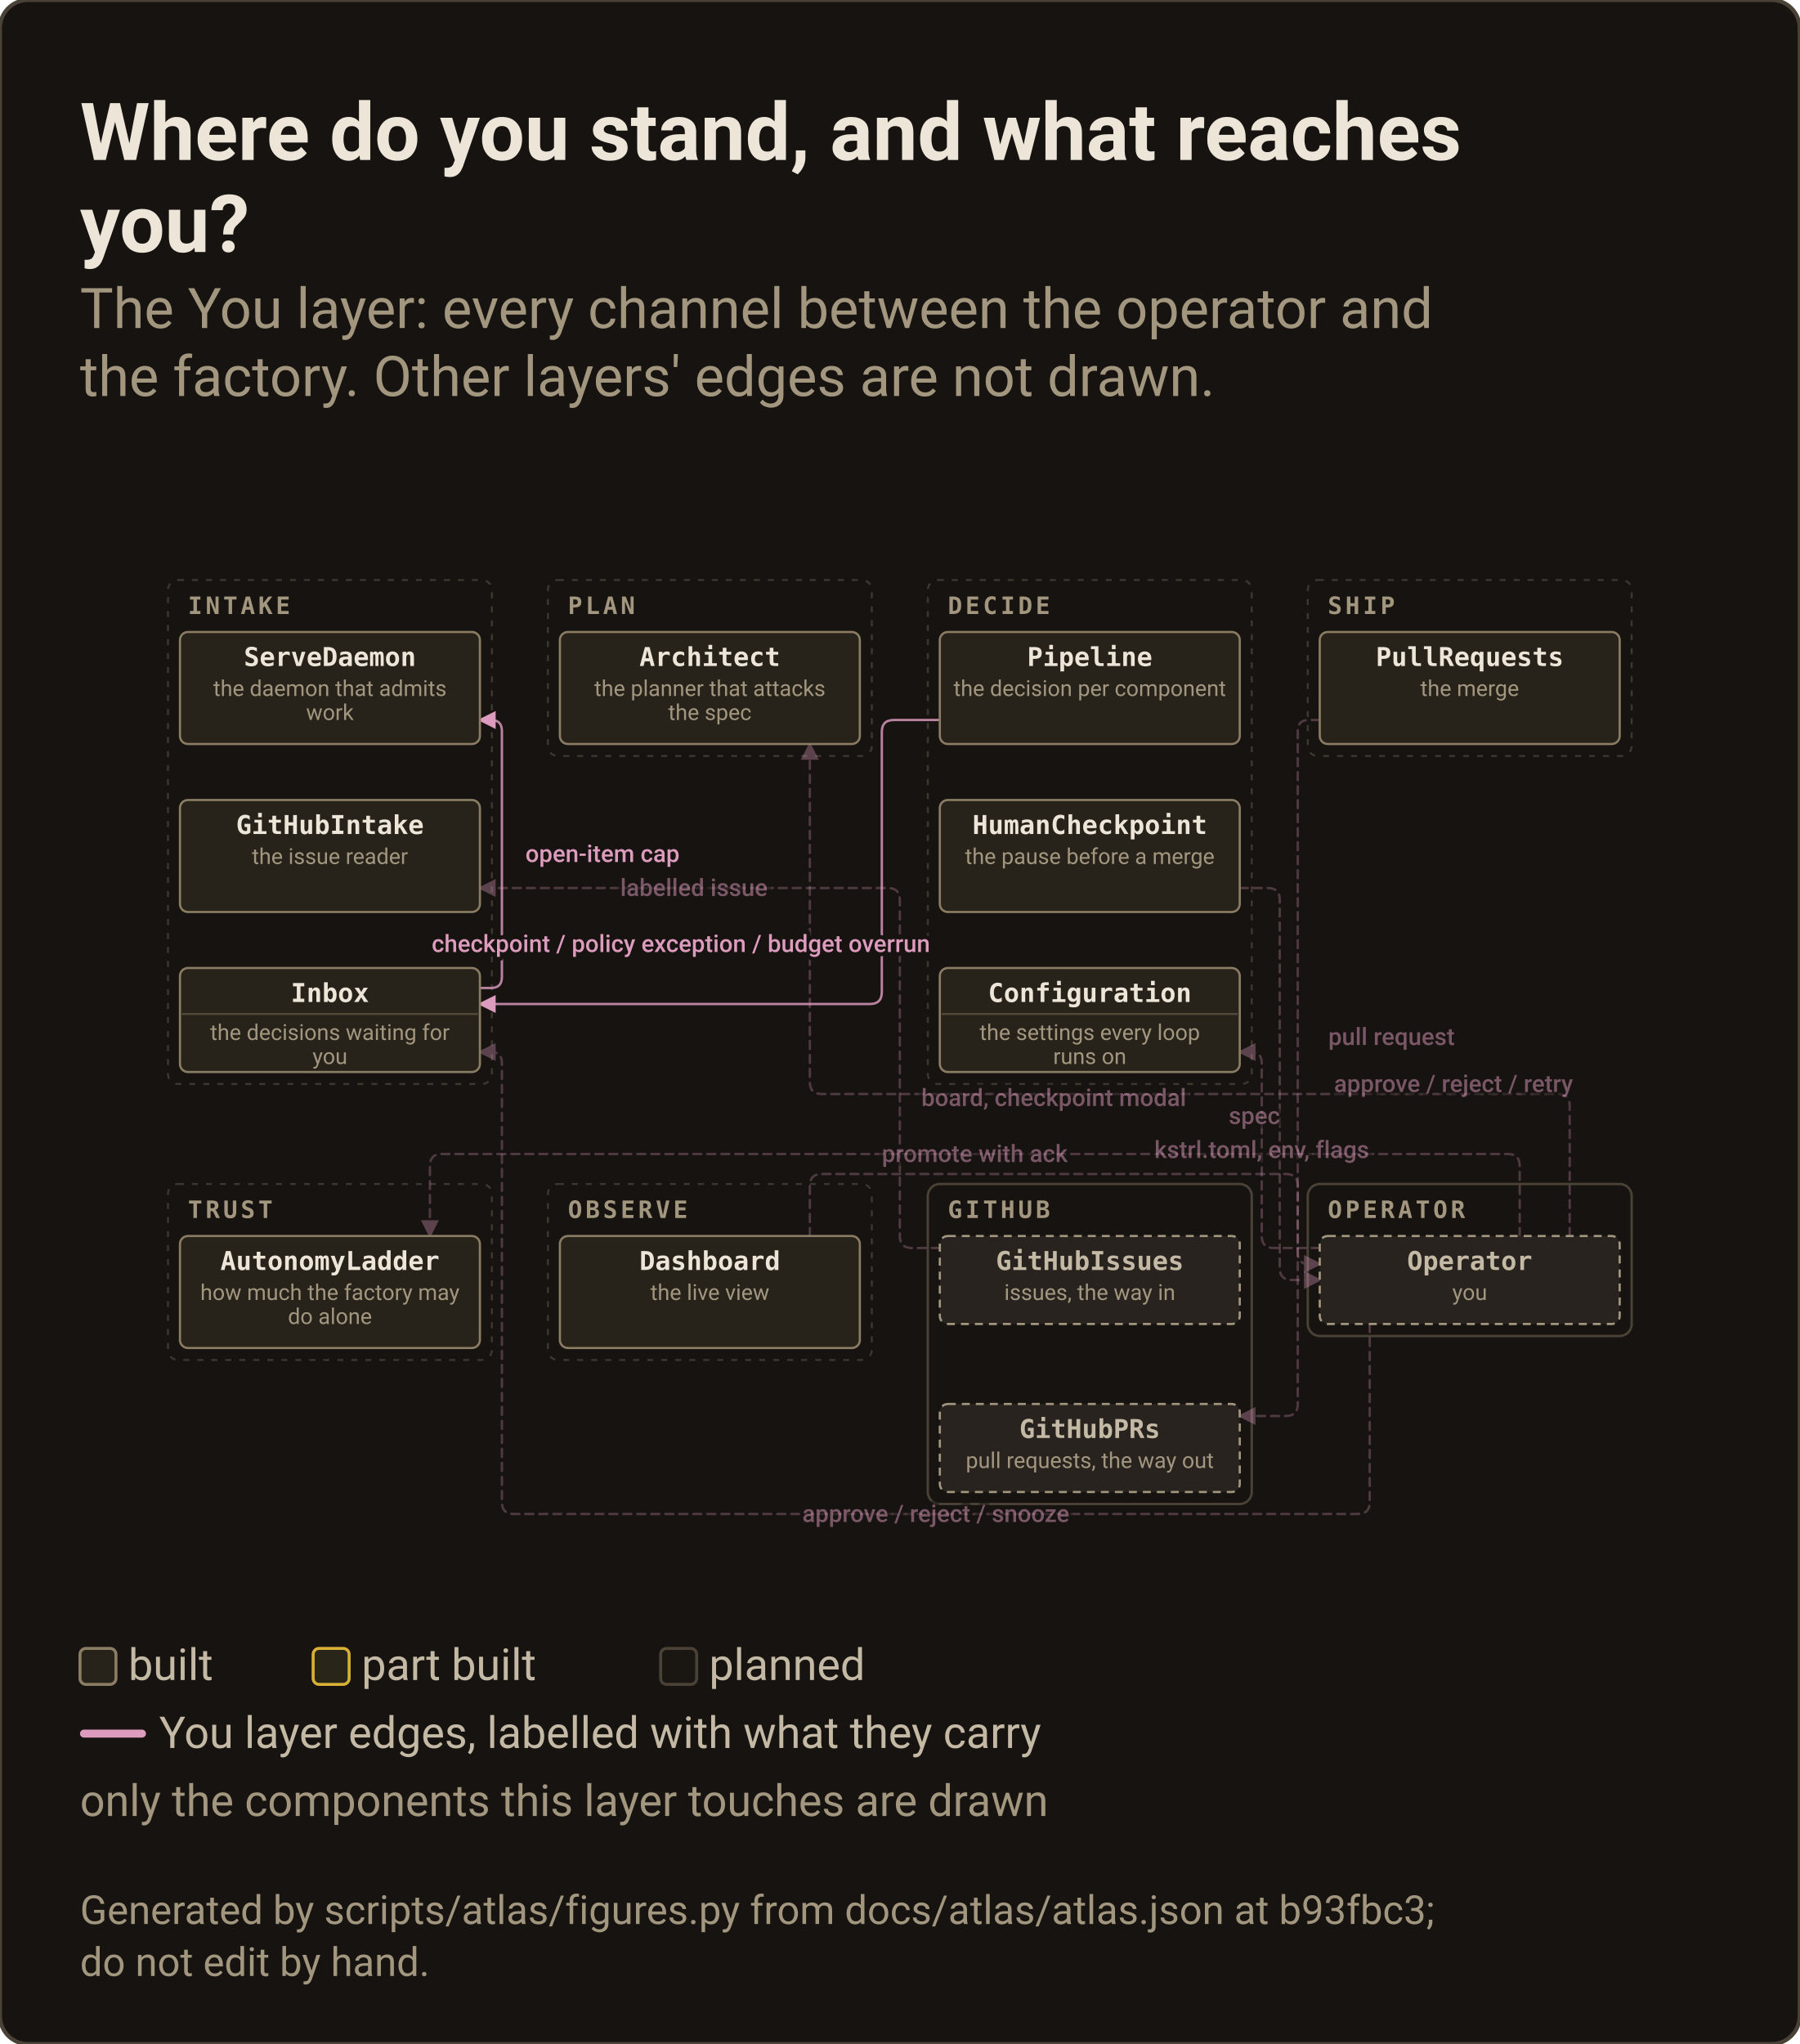
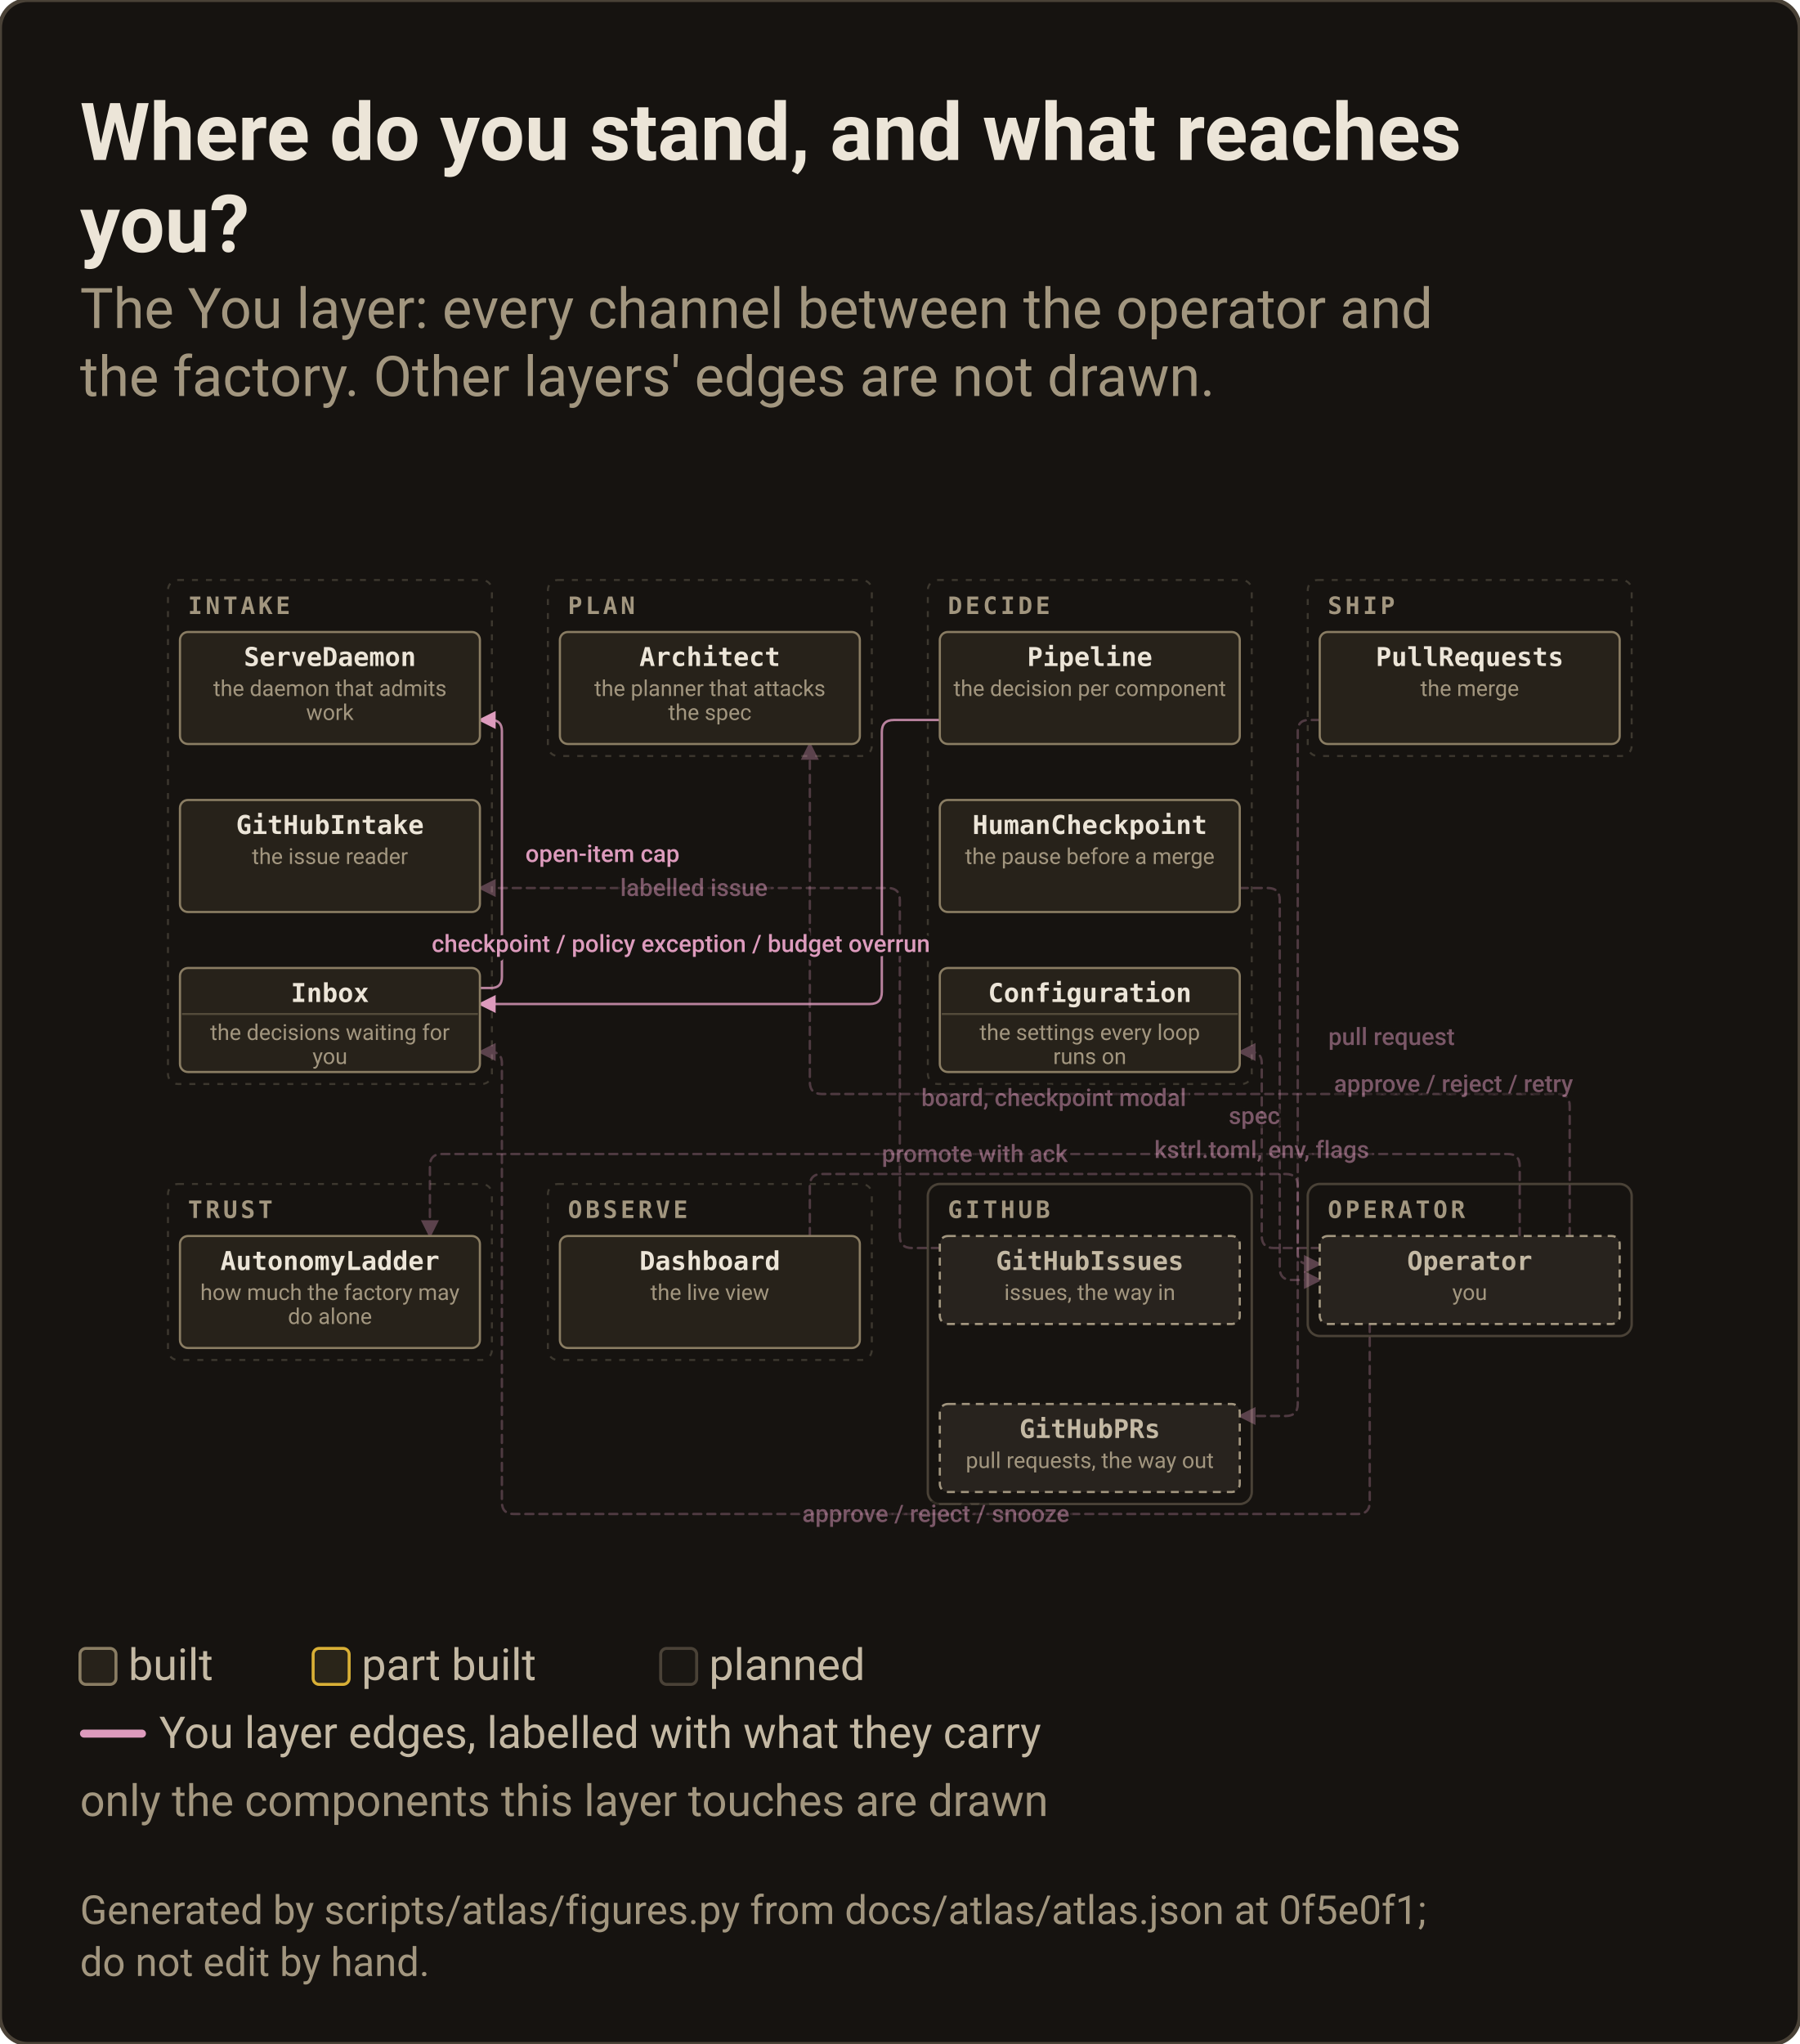
<svg xmlns="http://www.w3.org/2000/svg" width="900" height="1022" viewBox="0 0 900 1022" role="img" aria-label="You layer of the kstrl system map">
  <rect x="0" y="0" width="900" height="1022" rx="14" fill="#161310" stroke="#4A4237" stroke-width="2" />
  <text x="40.0" y="80.0" class="c0">Where do you stand, and what reaches</text>
  <text x="40.0" y="126.0" class="c0">you?</text>
  <text x="40.0" y="164.0" class="c1">The You layer: every channel between the operator and</text>
  <text x="40.0" y="198.0" class="c1">the factory. Other layers' edges are not drawn.</text>
  <svg id="map" x="76.0" y="216.0" width="748" height="586" viewBox="0 0 748 586" overflow="visible">
    <defs>
      <marker id="map-m-work" viewBox="0 0 8 8" refX="7" refY="4" markerUnits="userSpaceOnUse" markerWidth="9" markerHeight="9" orient="auto-start-reverse">
        <path d="M0,0 L8,4 L0,8 z" fill="#D9CDB2" />
      </marker>
      <marker id="map-m-measure" viewBox="0 0 8 8" refX="7" refY="4" markerUnits="userSpaceOnUse" markerWidth="9" markerHeight="9" orient="auto-start-reverse">
        <path d="M0,0 L8,4 L0,8 z" fill="#82A7BA" />
      </marker>
      <marker id="map-m-feedback" viewBox="0 0 8 8" refX="7" refY="4" markerUnits="userSpaceOnUse" markerWidth="9" markerHeight="9" orient="auto-start-reverse">
        <path d="M0,0 L8,4 L0,8 z" fill="#E39A86" />
      </marker>
      <marker id="map-m-operator" viewBox="0 0 8 8" refX="7" refY="4" markerUnits="userSpaceOnUse" markerWidth="9" markerHeight="9" orient="auto-start-reverse">
        <path d="M0,0 L8,4 L0,8 z" fill="#DD9BBD" />
      </marker>
      <marker id="map-m-trust" viewBox="0 0 8 8" refX="7" refY="4" markerUnits="userSpaceOnUse" markerWidth="9" markerHeight="9" orient="auto-start-reverse">
        <path d="M0,0 L8,4 L0,8 z" fill="#B48EC9" />
      </marker>
      <marker id="map-m-learn" viewBox="0 0 8 8" refX="7" refY="4" markerUnits="userSpaceOnUse" markerWidth="9" markerHeight="9" orient="auto-start-reverse">
        <path d="M0,0 L8,4 L0,8 z" fill="#86C9A9" />
      </marker>
      <marker id="map-m-record" viewBox="0 0 8 8" refX="7" refY="4" markerUnits="userSpaceOnUse" markerWidth="9" markerHeight="9" orient="auto-start-reverse">
        <path d="M0,0 L8,4 L0,8 z" fill="#B7C27C" />
      </marker>
      <marker id="map-m-change" viewBox="0 0 8 8" refX="7" refY="4" markerUnits="userSpaceOnUse" markerWidth="9" markerHeight="9" orient="auto-start-reverse">
        <path d="M0,0 L8,4 L0,8 z" fill="#E26D5A" />
      </marker>
      <marker id="map-m-reach" viewBox="0 0 8 8" refX="7" refY="4" markerUnits="userSpaceOnUse" markerWidth="9" markerHeight="9" orient="auto-start-reverse">
        <path d="M0,0 L8,4 L0,8 z" fill="#E5A84F" />
      </marker>
    </defs>
    <style>#map .node.quiet{opacity:.42}#map .node.planned{opacity:.5}#map .node.planned.quiet{opacity:.3}#map .node.meas .node__box{stroke:#82A7BA;stroke-width:2.2}#map .node.acts .node__box{stroke:#E5A84F;stroke-width:2.4}#map .node__ring{display:none;fill:none;stroke:#82A7BA;stroke-width:1.6}#map .node.meas .node__ring{display:inline}#map .flow.planned{opacity:.35}#map .flowlbl.planned{opacity:.5}#map .flow.off,#map .flowlbl.off{display:none}#map .flow.hot{opacity:1;stroke-opacity:1;stroke-width:2.6}#map .flowlbl.hot{opacity:1}</style>
    <rect x="8.0" y="74.0" width="162.0" height="252.0" rx="5" fill="none" stroke="#A2967F" stroke-opacity=".28" stroke-width="1" stroke-dasharray="3 4" />
    <text x="18.0" y="91.0" class="t1">INTAKE</text>
    <rect x="198.0" y="74.0" width="162.0" height="88.0" rx="5" fill="none" stroke="#A2967F" stroke-opacity=".28" stroke-width="1" stroke-dasharray="3 4" />
    <text x="208.0" y="91.0" class="t1">PLAN</text>
    <rect x="388.0" y="74.0" width="162.0" height="252.0" rx="5" fill="none" stroke="#A2967F" stroke-opacity=".28" stroke-width="1" stroke-dasharray="3 4" />
    <text x="398.0" y="91.0" class="t1">DECIDE</text>
    <rect x="578.0" y="74.0" width="162.0" height="88.0" rx="5" fill="none" stroke="#A2967F" stroke-opacity=".28" stroke-width="1" stroke-dasharray="3 4" />
    <text x="588.0" y="91.0" class="t1">SHIP</text>
    <rect x="8.0" y="376.0" width="162.0" height="88.0" rx="5" fill="none" stroke="#A2967F" stroke-opacity=".28" stroke-width="1" stroke-dasharray="3 4" />
    <text x="18.0" y="393.0" class="t1">TRUST</text>
    <rect x="198.0" y="376.0" width="162.0" height="88.0" rx="5" fill="none" stroke="#A2967F" stroke-opacity=".28" stroke-width="1" stroke-dasharray="3 4" />
    <text x="208.0" y="393.0" class="t1">OBSERVE</text>
    <rect x="388.0" y="376.0" width="162.0" height="160.0" rx="6" fill="none" stroke="#4A4237" stroke-width="1.2" />
    <text x="398.0" y="393.0" class="t1">GITHUB</text>
    <rect x="578.0" y="376.0" width="162.0" height="76.0" rx="6" fill="none" stroke="#4A4237" stroke-width="1.2" />
    <text x="588.0" y="393.0" class="t1">OPERATOR</text>
    <g data-layer="flow">
      <path id="map-f0" class="flow intake planned" data-edge="0" data-from="GitHubIssues" data-to="GitHubIntake" data-art="labelled issue" data-kind="intake" data-layer="operator" d="M 394.0 408.0 L 380.0 408.0 Q 374.0 408.0 374.0 402.0 L 374.0 234.0 Q 374.0 228.0 368.0 228.0 L 164.0 228.0" fill="none" stroke="#DD9BBD" stroke-opacity="0.82" stroke-width="1.2" stroke-dasharray="4 3" stroke-linecap="round" marker-end="url(#map-m-operator)" />
      <path id="map-f4" class="flow intake" data-edge="4" data-from="Inbox" data-to="ServeDaemon" data-art="open-item cap" data-kind="intake" data-layer="operator" d="M 164.0 278.0 L 169.5 278.0 Q 175.0 278.0 175.0 272.5 L 175.0 149.5 Q 175.0 144.0 169.5 144.0 L 164.0 144.0" fill="none" stroke="#DD9BBD" stroke-opacity="0.82" stroke-width="1.2" stroke-linecap="round" marker-end="url(#map-m-operator)" />
      <path id="map-f6" class="flow plan planned" data-edge="6" data-from="Operator" data-to="Architect" data-art="spec" data-kind="plan" data-layer="operator" d="M 709.0 402.0 L 709.0 337.0 Q 709.0 331.0 703.0 331.0 L 335.0 331.0 Q 329.0 331.0 329.0 325.0 L 329.0 156.0" fill="none" stroke="#DD9BBD" stroke-opacity="0.82" stroke-width="1.2" stroke-dasharray="4 3" stroke-linecap="round" marker-end="url(#map-m-operator)" />
      <path id="map-f40" class="flow ship planned" data-edge="40" data-from="PullRequests" data-to="GitHubPRs" data-art="pull request" data-kind="ship" data-layer="operator" d="M 584.0 144.0 L 578.5 144.0 Q 573.0 144.0 573.0 149.5 L 573.0 486.0 Q 573.0 492.0 567.0 492.0 L 544.0 492.0" fill="none" stroke="#DD9BBD" stroke-opacity="0.82" stroke-width="1.2" stroke-dasharray="4 3" stroke-linecap="round" marker-end="url(#map-m-operator)" />
      <path id="map-f43" class="flow trust" data-edge="43" data-from="Pipeline" data-to="Inbox" data-art="checkpoint / policy exception / budget overrun" data-kind="trust" data-layer="operator" d="M 394.0 144.0 L 371.0 144.0 Q 365.0 144.0 365.0 150.0 L 365.0 280.0 Q 365.0 286.0 359.0 286.0 L 164.0 286.0" fill="none" stroke="#DD9BBD" stroke-opacity="0.82" stroke-width="1.2" stroke-linecap="round" marker-end="url(#map-m-operator)" />
      <path id="map-f45" class="flow trust planned" data-edge="45" data-from="HumanCheckpoint" data-to="Operator" data-art="approve / reject / retry" data-kind="trust" data-layer="operator" d="M 544.0 228.0 L 558.0 228.0 Q 564.0 228.0 564.0 234.0 L 564.0 418.0 Q 564.0 424.0 570.0 424.0 L 584.0 424.0" fill="none" stroke="#DD9BBD" stroke-opacity="0.82" stroke-width="1.2" stroke-dasharray="4 3" stroke-linecap="round" marker-end="url(#map-m-operator)" />
      <path id="map-f47" class="flow decide planned" data-edge="47" data-from="Operator" data-to="Configuration" data-art="kstrl.toml, env, flags" data-kind="decide" data-layer="operator" d="M 584.0 408.0 L 561.0 408.0 Q 555.0 408.0 555.0 402.0 L 555.0 315.5 Q 555.0 310.0 549.5 310.0 L 544.0 310.0" fill="none" stroke="#DD9BBD" stroke-opacity="0.82" stroke-width="1.2" stroke-dasharray="4 3" stroke-linecap="round" marker-end="url(#map-m-operator)" />
      <path id="map-f65" class="flow observe planned" data-edge="65" data-from="Dashboard" data-to="Operator" data-art="board, checkpoint modal" data-kind="observe" data-layer="operator" d="M 329.0 402.0 L 329.0 377.0 Q 329.0 371.0 335.0 371.0 L 567.0 371.0 Q 573.0 371.0 573.0 377.0 L 573.0 410.5 Q 573.0 416.0 578.5 416.0 L 584.0 416.0" fill="none" stroke="#DD9BBD" stroke-opacity="0.82" stroke-width="1.2" stroke-dasharray="4 3" stroke-linecap="round" marker-end="url(#map-m-operator)" />
      <path id="map-f66" class="flow trust planned" data-edge="66" data-from="Operator" data-to="Inbox" data-art="approve / reject / snooze" data-kind="trust" data-layer="operator" d="M 609.0 446.0 L 609.0 535.0 Q 609.0 541.0 603.0 541.0 L 181.0 541.0 Q 175.0 541.0 175.0 535.0 L 175.0 315.5 Q 175.0 310.0 169.5 310.0 L 164.0 310.0" fill="none" stroke="#DD9BBD" stroke-opacity="0.82" stroke-width="1.2" stroke-dasharray="4 3" stroke-linecap="round" marker-end="url(#map-m-operator)" />
      <path id="map-f67" class="flow trust planned" data-edge="67" data-from="Operator" data-to="AutonomyLadder" data-art="promote with ack" data-kind="trust" data-layer="operator" d="M 684.0 402.0 L 684.0 367.0 Q 684.0 361.0 678.0 361.0 L 145.0 361.0 Q 139.0 361.0 139.0 367.0 L 139.0 402.0" fill="none" stroke="#DD9BBD" stroke-opacity="0.82" stroke-width="1.2" stroke-dasharray="4 3" stroke-linecap="round" marker-end="url(#map-m-operator)" />
    </g>
    <g class="node built" data-id="ServeDaemon" data-kind="component" data-state="built" data-region="intake" role="button" tabindex="0" aria-label="ServeDaemon, the daemon that admits work, built">
      <rect class="node__box" x="14.0" y="100.0" width="150.0" height="56.0" rx="4.0" fill="#27221A" stroke="#8A7D63" stroke-width="1.1" />
      <rect class="node__ring" x="17.0" y="103.0" width="144.0" height="50.0" rx="3.0" />
      <text x="89.0" y="117.0" class="t2">ServeDaemon</text>
      <g data-layer="job">
        <text x="89.0" y="132.0" class="t3">the daemon that admits</text>
        <text x="89.0" y="144.0" class="t3">work</text>
      </g>
    </g>
    <g class="node built" data-id="GitHubIntake" data-kind="component" data-state="built" data-region="intake" role="button" tabindex="0" aria-label="GitHubIntake, the issue reader, built">
      <rect class="node__box" x="14.0" y="184.0" width="150.0" height="56.0" rx="4.0" fill="#27221A" stroke="#8A7D63" stroke-width="1.1" />
      <rect class="node__ring" x="17.0" y="187.0" width="144.0" height="50.0" rx="3.0" />
      <text x="89.0" y="201.0" class="t2">GitHubIntake</text>
      <g data-layer="job">
        <text x="89.0" y="216.0" class="t3">the issue reader</text>
      </g>
    </g>
    <g class="node built" data-id="Inbox" data-kind="store" data-state="built" data-region="intake" role="button" tabindex="0" aria-label="Inbox, the decisions waiting for you, built">
      <rect class="node__box" x="14.0" y="268.0" width="150.0" height="52.0" rx="4.0" fill="#27221A" stroke="#8A7D63" stroke-width="1.1" />
      <rect class="node__ring" x="17.0" y="271.0" width="144.0" height="46.0" rx="3.0" />
      <text x="89.0" y="285.0" class="t2">Inbox</text>
      <line x1="15.0" y1="291.0" x2="163.0" y2="291.0" stroke="#8A7D63" stroke-opacity=".45" stroke-width="1" />
      <g data-layer="job">
        <text x="89.0" y="304.0" class="t3">the decisions waiting for</text>
        <text x="89.0" y="316.0" class="t3">you</text>
      </g>
    </g>
    <g class="node built" data-id="Architect" data-kind="component" data-state="built" data-region="plan" role="button" tabindex="0" aria-label="Architect, the planner that attacks the spec, built">
      <rect class="node__box" x="204.0" y="100.0" width="150.0" height="56.0" rx="4.0" fill="#27221A" stroke="#8A7D63" stroke-width="1.1" />
      <rect class="node__ring" x="207.0" y="103.0" width="144.0" height="50.0" rx="3.0" />
      <text x="279.0" y="117.0" class="t2">Architect</text>
      <g data-layer="job">
        <text x="279.0" y="132.0" class="t3">the planner that attacks</text>
        <text x="279.0" y="144.0" class="t3">the spec</text>
      </g>
    </g>
    <g class="node built" data-id="Pipeline" data-kind="component" data-state="built" data-region="decide" role="button" tabindex="0" aria-label="Pipeline, the decision per component, built">
      <rect class="node__box" x="394.0" y="100.0" width="150.0" height="56.0" rx="4.0" fill="#27221A" stroke="#8A7D63" stroke-width="1.1" />
      <rect class="node__ring" x="397.0" y="103.0" width="144.0" height="50.0" rx="3.0" />
      <text x="469.0" y="117.0" class="t2">Pipeline</text>
      <g data-layer="job">
        <text x="469.0" y="132.0" class="t3">the decision per component</text>
      </g>
    </g>
    <g class="node built" data-id="HumanCheckpoint" data-kind="component" data-state="built" data-region="decide" role="button" tabindex="0" aria-label="HumanCheckpoint, the pause before a merge, built">
      <rect class="node__box" x="394.0" y="184.0" width="150.0" height="56.0" rx="4.0" fill="#27221A" stroke="#8A7D63" stroke-width="1.1" />
      <rect class="node__ring" x="397.0" y="187.0" width="144.0" height="50.0" rx="3.0" />
      <text x="469.0" y="201.0" class="t2">HumanCheckpoint</text>
      <g data-layer="job">
        <text x="469.0" y="216.0" class="t3">the pause before a merge</text>
      </g>
    </g>
    <g class="node built" data-id="Configuration" data-kind="store" data-state="built" data-region="decide" role="button" tabindex="0" aria-label="Configuration, the settings every loop runs on, built">
      <rect class="node__box" x="394.0" y="268.0" width="150.0" height="52.0" rx="4.0" fill="#27221A" stroke="#8A7D63" stroke-width="1.1" />
      <rect class="node__ring" x="397.0" y="271.0" width="144.0" height="46.0" rx="3.0" />
      <text x="469.0" y="285.0" class="t2">Configuration</text>
      <line x1="395.0" y1="291.0" x2="543.0" y2="291.0" stroke="#8A7D63" stroke-opacity=".45" stroke-width="1" />
      <g data-layer="job">
        <text x="469.0" y="304.0" class="t3">the settings every loop</text>
        <text x="469.0" y="316.0" class="t3">runs on</text>
      </g>
    </g>
    <g class="node built" data-id="PullRequests" data-kind="component" data-state="built" data-region="ship" role="button" tabindex="0" aria-label="PullRequests, the merge, built">
      <rect class="node__box" x="584.0" y="100.0" width="150.0" height="56.0" rx="4.0" fill="#27221A" stroke="#8A7D63" stroke-width="1.1" />
      <rect class="node__ring" x="587.0" y="103.0" width="144.0" height="50.0" rx="3.0" />
      <text x="659.0" y="117.0" class="t2">PullRequests</text>
      <g data-layer="job">
        <text x="659.0" y="132.0" class="t3">the merge</text>
      </g>
    </g>
    <g class="node built" data-id="AutonomyLadder" data-kind="component" data-state="built" data-region="trust" role="button" tabindex="0" aria-label="AutonomyLadder, how much the factory may do alone, built">
      <rect class="node__box" x="14.0" y="402.0" width="150.0" height="56.0" rx="4.0" fill="#27221A" stroke="#8A7D63" stroke-width="1.1" />
      <rect class="node__ring" x="17.0" y="405.0" width="144.0" height="50.0" rx="3.0" />
      <text x="89.0" y="419.0" class="t2">AutonomyLadder</text>
      <g data-layer="job">
        <text x="89.0" y="434.0" class="t3">how much the factory may</text>
        <text x="89.0" y="446.0" class="t3">do alone</text>
      </g>
    </g>
    <g class="node built" data-id="Dashboard" data-kind="component" data-state="built" data-region="observe" role="button" tabindex="0" aria-label="Dashboard, the live view, built">
      <rect class="node__box" x="204.0" y="402.0" width="150.0" height="56.0" rx="4.0" fill="#27221A" stroke="#8A7D63" stroke-width="1.1" />
      <rect class="node__ring" x="207.0" y="405.0" width="144.0" height="50.0" rx="3.0" />
      <text x="279.0" y="419.0" class="t2">Dashboard</text>
      <g data-layer="job">
        <text x="279.0" y="434.0" class="t3">the live view</text>
      </g>
    </g>
    <g class="node actor" data-id="Operator" data-kind="actor" data-state="planned" data-region="operator" role="button" tabindex="0" aria-label="Operator, you, outside">
      <rect class="node__box" x="584.0" y="402.0" width="150.0" height="44.0" rx="4.0" fill="#28231E" stroke="#A2967F" stroke-width="1.1" stroke-dasharray="4 3" />
      <rect class="node__ring" x="587.0" y="405.0" width="144.0" height="38.0" rx="3.0" />
      <text x="659.0" y="419.0" class="t4">Operator</text>
      <g data-layer="job">
        <text x="659.0" y="434.0" class="t3">you</text>
      </g>
    </g>
    <g class="node actor" data-id="GitHubIssues" data-kind="actor" data-state="planned" data-region="github" role="button" tabindex="0" aria-label="GitHubIssues, issues, the way in, outside">
      <rect class="node__box" x="394.0" y="402.0" width="150.0" height="44.0" rx="4.0" fill="#28231E" stroke="#A2967F" stroke-width="1.1" stroke-dasharray="4 3" />
      <rect class="node__ring" x="397.0" y="405.0" width="144.0" height="38.0" rx="3.0" />
      <text x="469.0" y="419.0" class="t4">GitHubIssues</text>
      <g data-layer="job">
        <text x="469.0" y="434.0" class="t3">issues, the way in</text>
      </g>
    </g>
    <g class="node actor" data-id="GitHubPRs" data-kind="actor" data-state="planned" data-region="github" role="button" tabindex="0" aria-label="GitHubPRs, pull requests, the way out, outside">
      <rect class="node__box" x="394.0" y="486.0" width="150.0" height="44.0" rx="4.0" fill="#28231E" stroke="#A2967F" stroke-width="1.1" stroke-dasharray="4 3" />
      <rect class="node__ring" x="397.0" y="489.0" width="144.0" height="38.0" rx="3.0" />
      <text x="469.0" y="503.0" class="t4">GitHubPRs</text>
      <g data-layer="job">
        <text x="469.0" y="518.0" class="t3">pull requests, the way out</text>
      </g>
    </g>
    <g data-layer="flow">
      <g class="flowlbl intake planned" data-edge="0" data-from="GitHubIssues" data-to="GitHubIntake" data-layer="operator">
        <text x="271.0" y="232.0" class="t0">labelled issue</text>
      </g>
      <g class="flowlbl intake" data-edge="4" data-from="Inbox" data-to="ServeDaemon" data-layer="operator">
        <text x="225.3" y="215.0" class="t0">open-item cap</text>
      </g>
      <g class="flowlbl plan planned" data-edge="6" data-from="Operator" data-to="Architect" data-layer="operator">
        <text x="551.3" y="346.0" class="t0">spec</text>
      </g>
      <g class="flowlbl ship planned" data-edge="40" data-from="PullRequests" data-to="GitHubPRs" data-layer="operator">
        <text x="619.9" y="306.5" class="t0">pull request</text>
      </g>
      <g class="flowlbl trust" data-edge="43" data-from="Pipeline" data-to="Inbox" data-layer="operator">
        <text x="264.5" y="260.0" class="t0">checkpoint / policy exception / budget overrun</text>
      </g>
      <g class="flowlbl trust planned" data-edge="45" data-from="HumanCheckpoint" data-to="Operator" data-layer="operator">
        <text x="650.9" y="330.0" class="t0">approve / reject / retry</text>
      </g>
      <g class="flowlbl decide planned" data-edge="47" data-from="Operator" data-to="Configuration" data-layer="operator">
        <text x="555.0" y="363.0" class="t0">kstrl.toml, env, flags</text>
      </g>
      <g class="flowlbl observe planned" data-edge="65" data-from="Dashboard" data-to="Operator" data-layer="operator">
        <text x="451.0" y="337.0" class="t0">board, checkpoint modal</text>
      </g>
      <g class="flowlbl trust planned" data-edge="66" data-from="Operator" data-to="Inbox" data-layer="operator">
        <text x="392.0" y="545.0" class="t0">approve / reject / snooze</text>
      </g>
      <g class="flowlbl trust planned" data-edge="67" data-from="Operator" data-to="AutonomyLadder" data-layer="operator">
        <text x="411.5" y="365.0" class="t0">promote with ack</text>
      </g>
    </g>
    <style>#map .t0{font-family:ui-sans-serif,system-ui,-apple-system,"SF Pro Text","Segoe UI",Roboto,"Helvetica Neue",Arial,sans-serif;font-size:12.0px;font-weight:500;fill:#DD9BBD;text-anchor:middle;paint-order:stroke;stroke:#161310;stroke-width:4;stroke-linejoin:round}#map .t1{font-family:ui-monospace,"SF Mono",SFMono-Regular,"JetBrains Mono",Menlo,Consolas,monospace;font-size:12.0px;font-weight:600;fill:#A2967F;text-anchor:start;letter-spacing:.13em}#map .t2{font-family:ui-monospace,"SF Mono",SFMono-Regular,"JetBrains Mono",Menlo,Consolas,monospace;font-size:13.0px;font-weight:600;fill:#ECE5D8;text-anchor:middle}#map .t3{font-family:ui-sans-serif,system-ui,-apple-system,"SF Pro Text","Segoe UI",Roboto,"Helvetica Neue",Arial,sans-serif;font-size:11.0px;font-weight:400;fill:#A2967F;text-anchor:middle}#map .t4{font-family:ui-monospace,"SF Mono",SFMono-Regular,"JetBrains Mono",Menlo,Consolas,monospace;font-size:13.0px;font-weight:600;fill:#C4B9A4;text-anchor:middle}</style>
  </svg>
  <rect x="40.0" y="824.2" width="18" height="18" rx="3" fill="#27221A" stroke="#8A7D63" stroke-width="1.5" />
  <text x="64.2" y="840.0" class="c2">built</text>
  <rect x="156.6" y="824.2" width="18" height="18" rx="3" fill="#2A2519" stroke="#D9B036" stroke-width="1.5" />
  <text x="180.8" y="840.0" class="c2">part built</text>
  <rect x="330.4" y="824.2" width="18" height="18" rx="3" fill="#1A1713" stroke="#4A4237" stroke-width="1.5" />
  <text x="354.6" y="840.0" class="c2">planned</text>
  <rect x="40.0" y="864.8" width="33" height="4" rx="2" fill="#DD9BBD" />
  <text x="79.6" y="874.0" class="c2">You layer edges, labelled with what they carry</text>
  <text x="40.0" y="908.0" class="c3">only the components this layer touches are drawn</text>
-   <text x="40.0" y="962.0" class="c4">Generated by scripts/atlas/figures.py from docs/atlas/atlas.json at b93fbc3;</text>
+   <text x="40.0" y="962.0" class="c4">Generated by scripts/atlas/figures.py from docs/atlas/atlas.json at 0f5e0f1;</text>
  <text x="40.0" y="988.0" class="c4">do not edit by hand.</text>
  <style>.c0{font-family:ui-sans-serif,system-ui,-apple-system,"SF Pro Text","Segoe UI",Roboto,"Helvetica Neue",Arial,sans-serif;font-size:40.0px;font-weight:600;fill:#ECE5D8;text-anchor:start}.c1{font-family:ui-sans-serif,system-ui,-apple-system,"SF Pro Text","Segoe UI",Roboto,"Helvetica Neue",Arial,sans-serif;font-size:28.0px;font-weight:400;fill:#A2967F;text-anchor:start}.c2{font-family:ui-sans-serif,system-ui,-apple-system,"SF Pro Text","Segoe UI",Roboto,"Helvetica Neue",Arial,sans-serif;font-size:22.0px;font-weight:400;fill:#C4B9A4;text-anchor:start}.c3{font-family:ui-sans-serif,system-ui,-apple-system,"SF Pro Text","Segoe UI",Roboto,"Helvetica Neue",Arial,sans-serif;font-size:22.0px;font-weight:400;fill:#A2967F;text-anchor:start}.c4{font-family:ui-sans-serif,system-ui,-apple-system,"SF Pro Text","Segoe UI",Roboto,"Helvetica Neue",Arial,sans-serif;font-size:20.0px;font-weight:400;fill:#A2967F;text-anchor:start}</style>
</svg>
